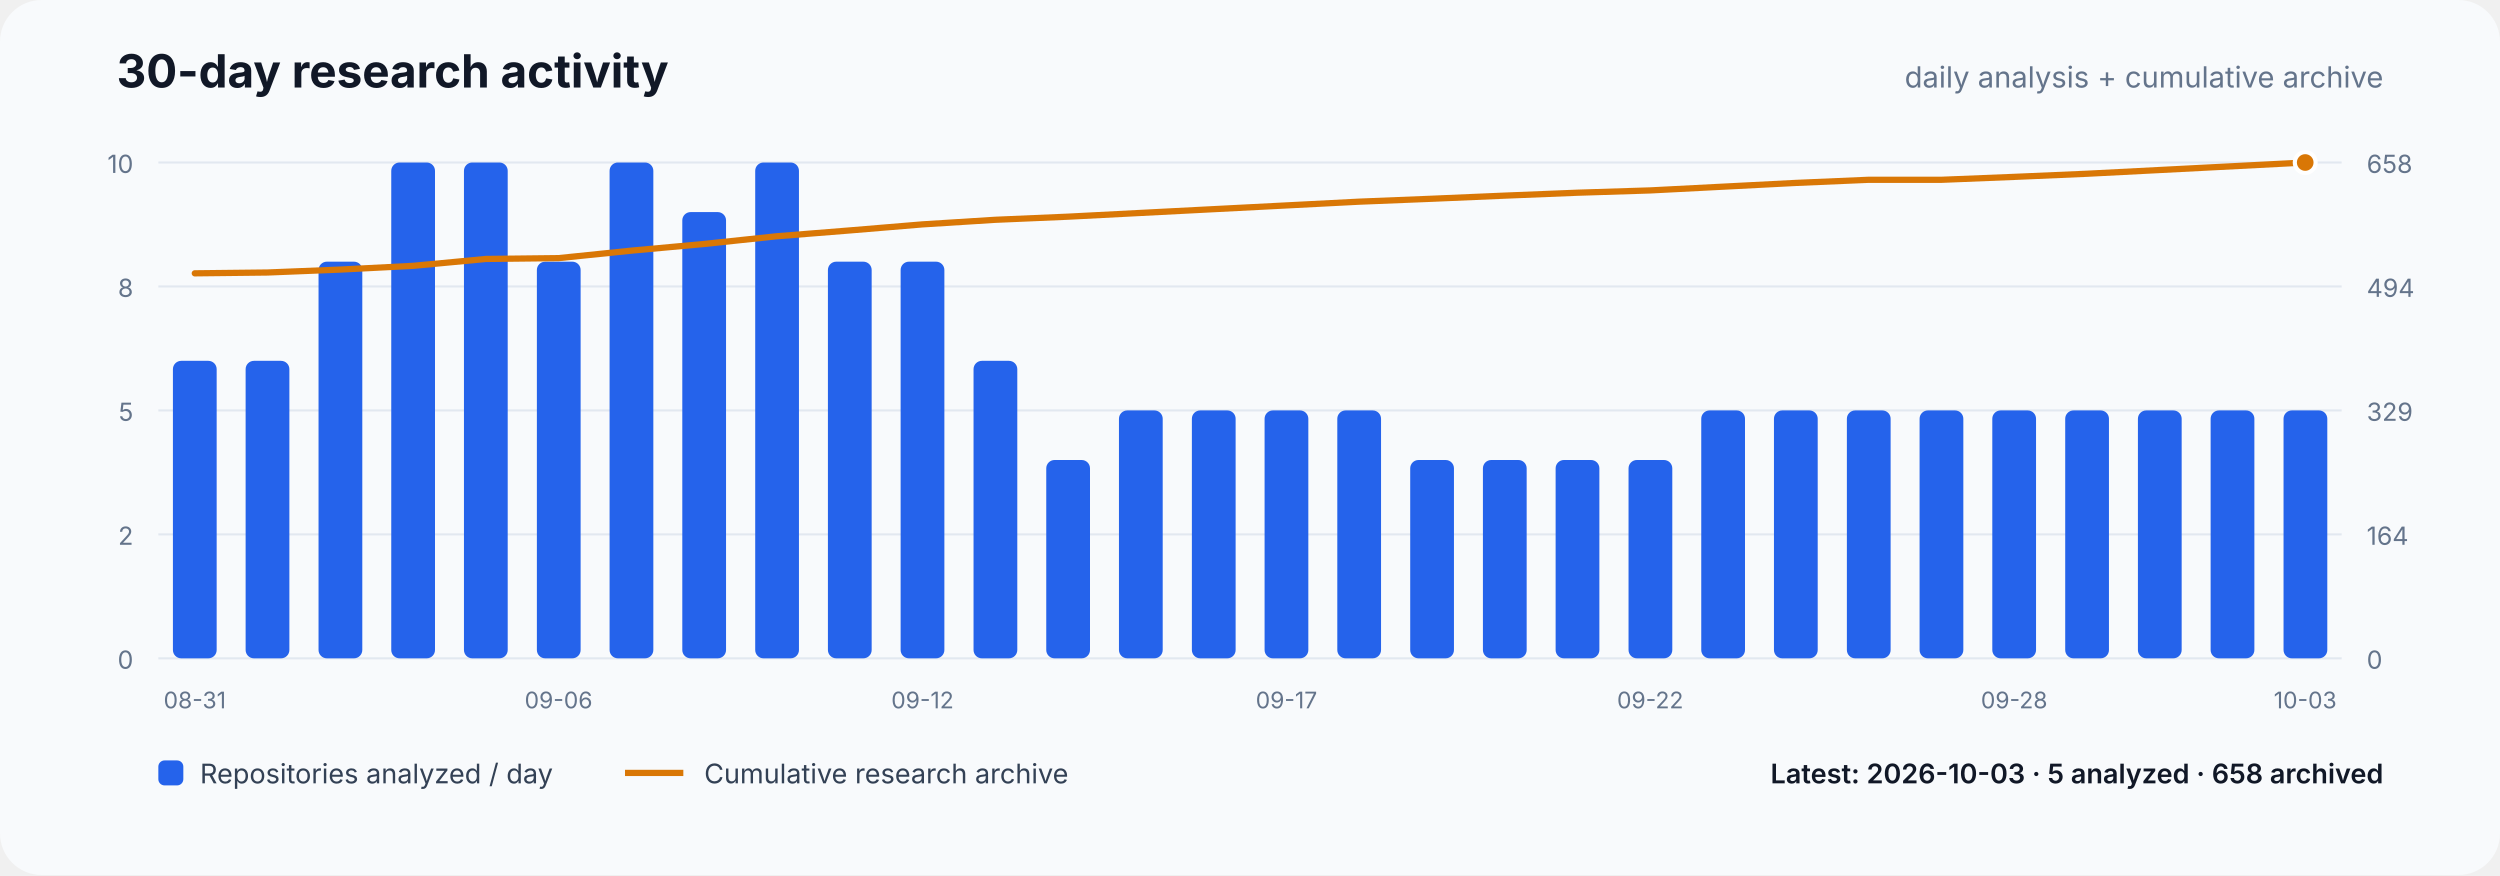
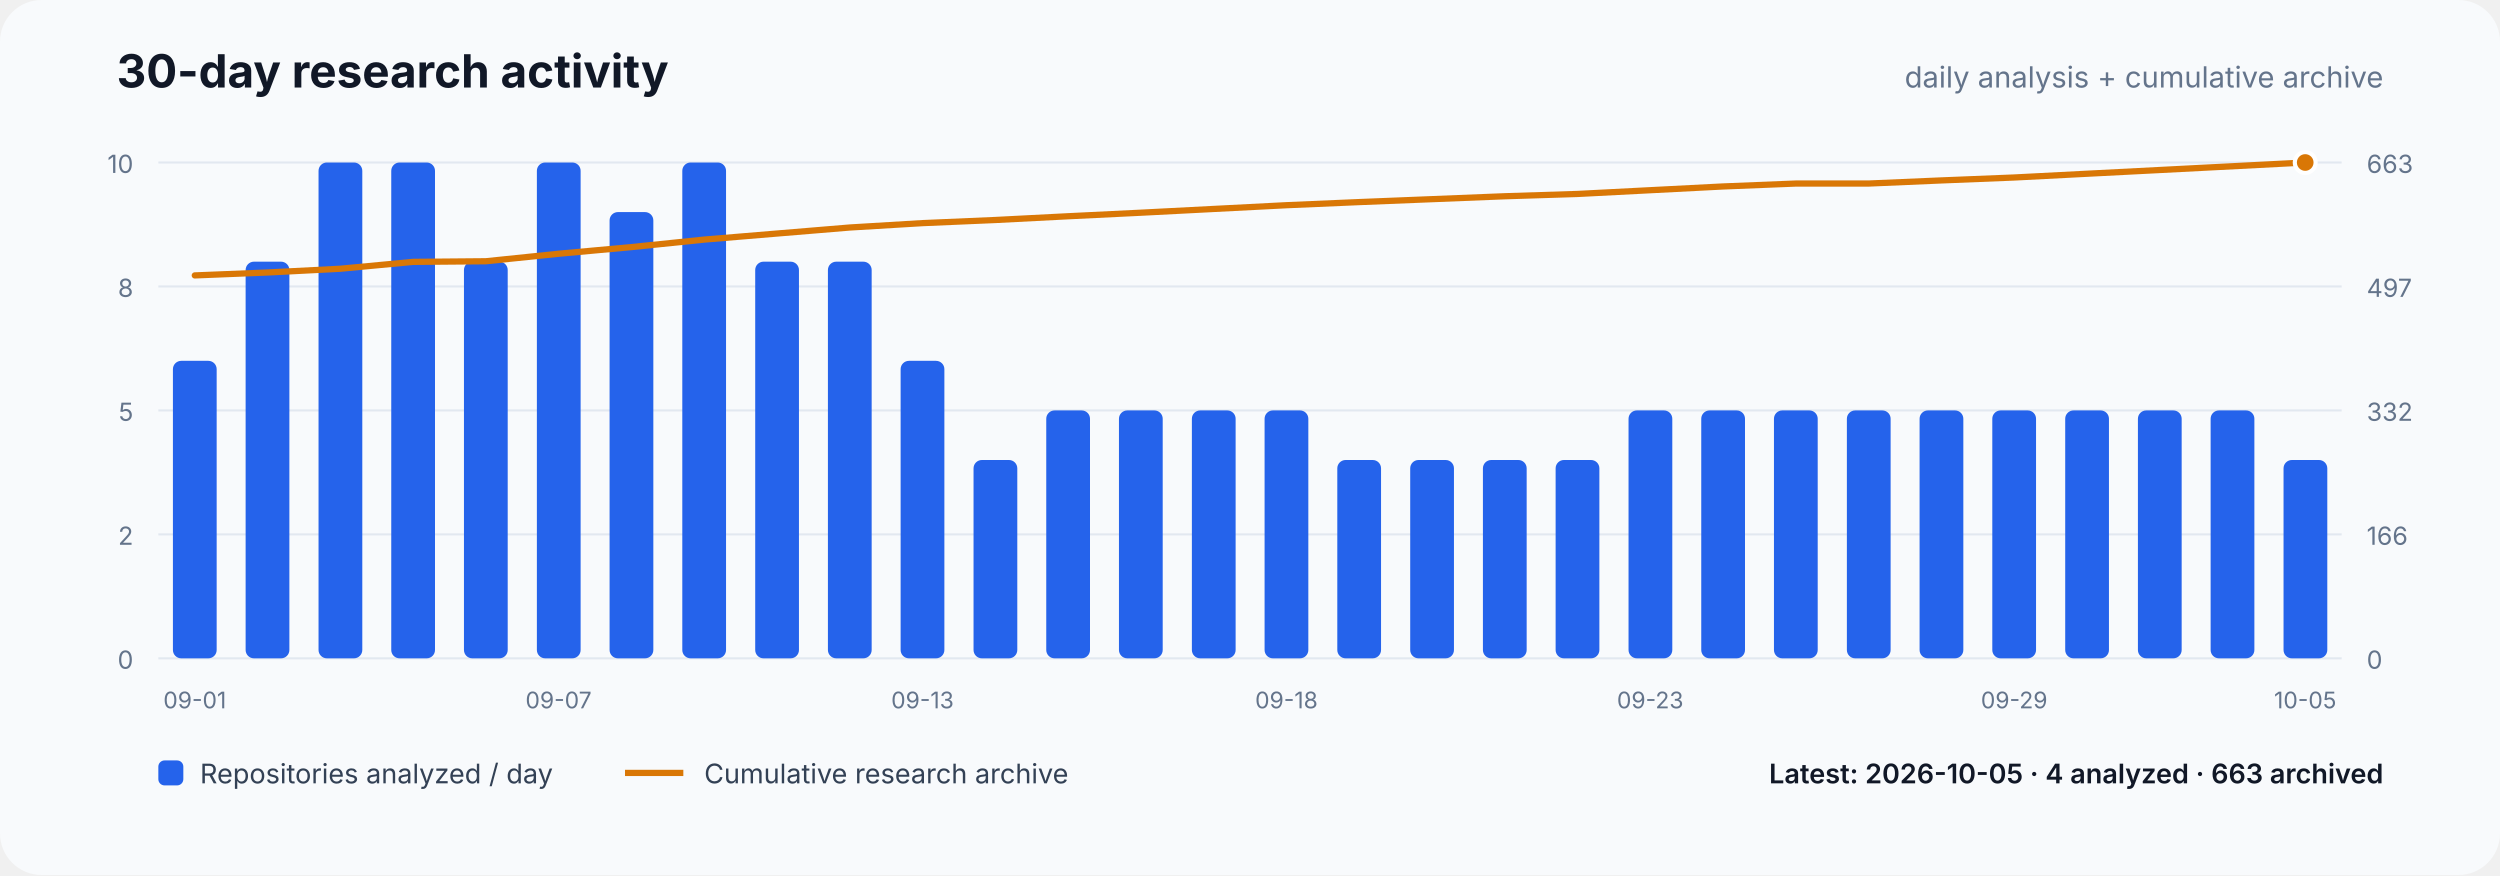
<svg xmlns="http://www.w3.org/2000/svg" width="1200" height="420" viewBox="0 0 1200 420" role="img" aria-labelledby="title desc">
  <rect width="1200" height="420" rx="20" fill="#f8fafc" />
  <text x="56" y="42" font-family="Inter,system-ui,sans-serif" font-size="22" font-weight="700" fill="#111827">30-day research activity</text>
  <text x="1144" y="42" text-anchor="end" font-family="Inter,system-ui,sans-serif" font-size="14" fill="#64748b">daily analysis + cumulative archive</text>
  <line x1="76" y1="316.0" x2="1124" y2="316.0" stroke="#e2e8f0" />
  <text x="64" y="321.0" text-anchor="end" font-family="Inter,system-ui,sans-serif" font-size="12" fill="#64748b">0</text>
  <text x="1136" y="321.0" font-family="Inter,system-ui,sans-serif" font-size="12" fill="#64748b">0</text>
  <line x1="76" y1="256.5" x2="1124" y2="256.5" stroke="#e2e8f0" />
  <text x="64" y="261.5" text-anchor="end" font-family="Inter,system-ui,sans-serif" font-size="12" fill="#64748b">2</text>
-   <text x="1136" y="261.5" font-family="Inter,system-ui,sans-serif" font-size="12" fill="#64748b">164</text>
+   <text x="1136" y="261.5" font-family="Inter,system-ui,sans-serif" font-size="12" fill="#64748b">166</text>
  <line x1="76" y1="197.0" x2="1124" y2="197.0" stroke="#e2e8f0" />
  <text x="64" y="202.0" text-anchor="end" font-family="Inter,system-ui,sans-serif" font-size="12" fill="#64748b">5</text>
-   <text x="1136" y="202.0" font-family="Inter,system-ui,sans-serif" font-size="12" fill="#64748b">329</text>
+   <text x="1136" y="202.0" font-family="Inter,system-ui,sans-serif" font-size="12" fill="#64748b">332</text>
  <line x1="76" y1="137.5" x2="1124" y2="137.5" stroke="#e2e8f0" />
  <text x="64" y="142.5" text-anchor="end" font-family="Inter,system-ui,sans-serif" font-size="12" fill="#64748b">8</text>
-   <text x="1136" y="142.5" font-family="Inter,system-ui,sans-serif" font-size="12" fill="#64748b">494</text>
+   <text x="1136" y="142.5" font-family="Inter,system-ui,sans-serif" font-size="12" fill="#64748b">497</text>
  <line x1="76" y1="78.0" x2="1124" y2="78.0" stroke="#e2e8f0" />
  <text x="64" y="83.0" text-anchor="end" font-family="Inter,system-ui,sans-serif" font-size="12" fill="#64748b">10</text>
-   <text x="1136" y="83.0" font-family="Inter,system-ui,sans-serif" font-size="12" fill="#64748b">658</text>
+   <text x="1136" y="83.0" font-family="Inter,system-ui,sans-serif" font-size="12" fill="#64748b">663</text>
  <rect x="83.0" y="173.2" width="21.0" height="142.8" rx="4" fill="#2563eb" />
-   <text x="93.5" y="340" text-anchor="middle" font-family="Inter,system-ui,sans-serif" font-size="11" fill="#64748b">08-31</text>
-   <rect x="117.9" y="173.2" width="21.0" height="142.8" rx="4" fill="#2563eb" />
-   <rect x="152.9" y="125.6" width="21.0" height="190.4" rx="4" fill="#2563eb" />
+   <text x="93.5" y="340" text-anchor="middle" font-family="Inter,system-ui,sans-serif" font-size="11" fill="#64748b">09-01</text>
+   <rect x="117.9" y="125.6" width="21.0" height="190.4" rx="4" fill="#2563eb" />
+   <rect x="152.9" y="78.0" width="21.0" height="238.0" rx="4" fill="#2563eb" />
  <rect x="187.8" y="78.0" width="21.0" height="238.0" rx="4" fill="#2563eb" />
-   <rect x="222.7" y="78.0" width="21.0" height="238.0" rx="4" fill="#2563eb" />
-   <rect x="257.7" y="125.6" width="21.0" height="190.4" rx="4" fill="#2563eb" />
-   <text x="268.1" y="340" text-anchor="middle" font-family="Inter,system-ui,sans-serif" font-size="11" fill="#64748b">09-06</text>
-   <rect x="292.6" y="78.0" width="21.0" height="238.0" rx="4" fill="#2563eb" />
-   <rect x="327.5" y="101.8" width="21.0" height="214.2" rx="4" fill="#2563eb" />
-   <rect x="362.5" y="78.0" width="21.0" height="238.0" rx="4" fill="#2563eb" />
+   <rect x="222.7" y="125.6" width="21.0" height="190.4" rx="4" fill="#2563eb" />
+   <rect x="257.7" y="78.0" width="21.0" height="238.0" rx="4" fill="#2563eb" />
+   <text x="268.1" y="340" text-anchor="middle" font-family="Inter,system-ui,sans-serif" font-size="11" fill="#64748b">09-07</text>
+   <rect x="292.6" y="101.8" width="21.0" height="214.2" rx="4" fill="#2563eb" />
+   <rect x="327.5" y="78.0" width="21.0" height="238.0" rx="4" fill="#2563eb" />
+   <rect x="362.5" y="125.6" width="21.0" height="190.4" rx="4" fill="#2563eb" />
  <rect x="397.4" y="125.6" width="21.0" height="190.4" rx="4" fill="#2563eb" />
-   <rect x="432.3" y="125.6" width="21.0" height="190.4" rx="4" fill="#2563eb" />
-   <text x="442.8" y="340" text-anchor="middle" font-family="Inter,system-ui,sans-serif" font-size="11" fill="#64748b">09-12</text>
-   <rect x="467.3" y="173.2" width="21.0" height="142.8" rx="4" fill="#2563eb" />
-   <rect x="502.2" y="220.8" width="21.0" height="95.2" rx="4" fill="#2563eb" />
+   <rect x="432.3" y="173.2" width="21.0" height="142.8" rx="4" fill="#2563eb" />
+   <text x="442.8" y="340" text-anchor="middle" font-family="Inter,system-ui,sans-serif" font-size="11" fill="#64748b">09-13</text>
+   <rect x="467.3" y="220.8" width="21.0" height="95.2" rx="4" fill="#2563eb" />
+   <rect x="502.2" y="197.0" width="21.0" height="119.0" rx="4" fill="#2563eb" />
  <rect x="537.1" y="197.0" width="21.0" height="119.0" rx="4" fill="#2563eb" />
  <rect x="572.1" y="197.0" width="21.0" height="119.0" rx="4" fill="#2563eb" />
  <rect x="607.0" y="197.0" width="21.0" height="119.0" rx="4" fill="#2563eb" />
-   <text x="617.5" y="340" text-anchor="middle" font-family="Inter,system-ui,sans-serif" font-size="11" fill="#64748b">09-17</text>
-   <rect x="641.9" y="197.0" width="21.0" height="119.0" rx="4" fill="#2563eb" />
+   <text x="617.5" y="340" text-anchor="middle" font-family="Inter,system-ui,sans-serif" font-size="11" fill="#64748b">09-18</text>
+   <rect x="641.9" y="220.8" width="21.0" height="95.2" rx="4" fill="#2563eb" />
  <rect x="676.9" y="220.8" width="21.0" height="95.2" rx="4" fill="#2563eb" />
  <rect x="711.8" y="220.8" width="21.0" height="95.2" rx="4" fill="#2563eb" />
  <rect x="746.7" y="220.8" width="21.0" height="95.2" rx="4" fill="#2563eb" />
-   <rect x="781.7" y="220.8" width="21.0" height="95.2" rx="4" fill="#2563eb" />
-   <text x="792.1" y="340" text-anchor="middle" font-family="Inter,system-ui,sans-serif" font-size="11" fill="#64748b">09-22</text>
+   <rect x="781.7" y="197.0" width="21.0" height="119.0" rx="4" fill="#2563eb" />
+   <text x="792.1" y="340" text-anchor="middle" font-family="Inter,system-ui,sans-serif" font-size="11" fill="#64748b">09-23</text>
  <rect x="816.6" y="197.0" width="21.0" height="119.0" rx="4" fill="#2563eb" />
  <rect x="851.5" y="197.0" width="21.0" height="119.0" rx="4" fill="#2563eb" />
  <rect x="886.5" y="197.0" width="21.0" height="119.0" rx="4" fill="#2563eb" />
  <rect x="921.4" y="197.0" width="21.0" height="119.0" rx="4" fill="#2563eb" />
  <rect x="956.3" y="197.0" width="21.0" height="119.0" rx="4" fill="#2563eb" />
-   <text x="966.8" y="340" text-anchor="middle" font-family="Inter,system-ui,sans-serif" font-size="11" fill="#64748b">09-28</text>
+   <text x="966.8" y="340" text-anchor="middle" font-family="Inter,system-ui,sans-serif" font-size="11" fill="#64748b">09-29</text>
  <rect x="991.3" y="197.0" width="21.0" height="119.0" rx="4" fill="#2563eb" />
  <rect x="1026.2" y="197.0" width="21.0" height="119.0" rx="4" fill="#2563eb" />
  <rect x="1061.1" y="197.0" width="21.0" height="119.0" rx="4" fill="#2563eb" />
-   <rect x="1096.1" y="197.0" width="21.0" height="119.0" rx="4" fill="#2563eb" />
-   <text x="1106.5" y="340" text-anchor="middle" font-family="Inter,system-ui,sans-serif" font-size="11" fill="#64748b">10-03</text>
-   <polyline points="93.5,131.2 128.4,130.8 163.3,129.4 198.3,127.6 233.2,124.3 268.1,123.9 303.1,120.3 338.0,117.1 372.9,113.4 407.9,110.6 442.8,107.7 477.7,105.5 512.7,104.0 547.6,102.2 582.5,100.4 617.5,98.6 652.4,96.8 687.3,95.4 722.3,93.9 757.2,92.5 792.1,91.4 827.1,89.6 862.0,87.8 896.9,86.3 931.9,86.3 966.8,84.9 1001.7,83.4 1036.7,81.6 1071.6,79.8 1106.5,78.0" fill="none" stroke="#d97706" stroke-width="3" stroke-linejoin="round" stroke-linecap="round" />
+   <rect x="1096.1" y="220.8" width="21.0" height="95.2" rx="4" fill="#2563eb" />
+   <text x="1106.5" y="340" text-anchor="middle" font-family="Inter,system-ui,sans-serif" font-size="11" fill="#64748b">10-05</text>
+   <polyline points="93.5,132.2 128.4,130.8 163.3,129.0 198.3,125.7 233.2,125.4 268.1,121.8 303.1,118.6 338.0,115.0 372.9,112.1 407.9,109.2 442.8,107.1 477.7,105.6 512.7,103.8 547.6,102.1 582.5,100.3 617.5,98.5 652.4,97.0 687.3,95.6 722.3,94.2 757.2,93.1 792.1,91.3 827.1,89.5 862.0,88.1 896.9,88.1 931.9,86.6 966.8,85.2 1001.7,83.4 1036.7,81.6 1071.6,79.8 1106.5,78.0" fill="none" stroke="#d97706" stroke-width="3" stroke-linejoin="round" stroke-linecap="round" />
  <circle cx="1106.5" cy="78.0" r="5" fill="#d97706" stroke="#fff" stroke-width="2" />
  <rect x="76" y="365" width="12" height="12" rx="3" fill="#2563eb" />
  <text x="96" y="376" font-family="Inter,system-ui,sans-serif" font-size="13" fill="#334155">Repositories analyzed / day</text>
  <line x1="300" y1="371" x2="328" y2="371" stroke="#d97706" stroke-width="3" />
  <text x="338" y="376" font-family="Inter,system-ui,sans-serif" font-size="13" fill="#334155">Cumulative research archive</text>
-   <text x="1144" y="376" text-anchor="end" font-family="Inter,system-ui,sans-serif" font-size="13" font-weight="600" fill="#111827">Latest: 2026-10-03 · 5 analyzed · 658 archived</text>
+   <text x="1144" y="376" text-anchor="end" font-family="Inter,system-ui,sans-serif" font-size="13" font-weight="600" fill="#111827">Latest: 2026-10-05 · 4 analyzed · 663 archived</text>
</svg>
